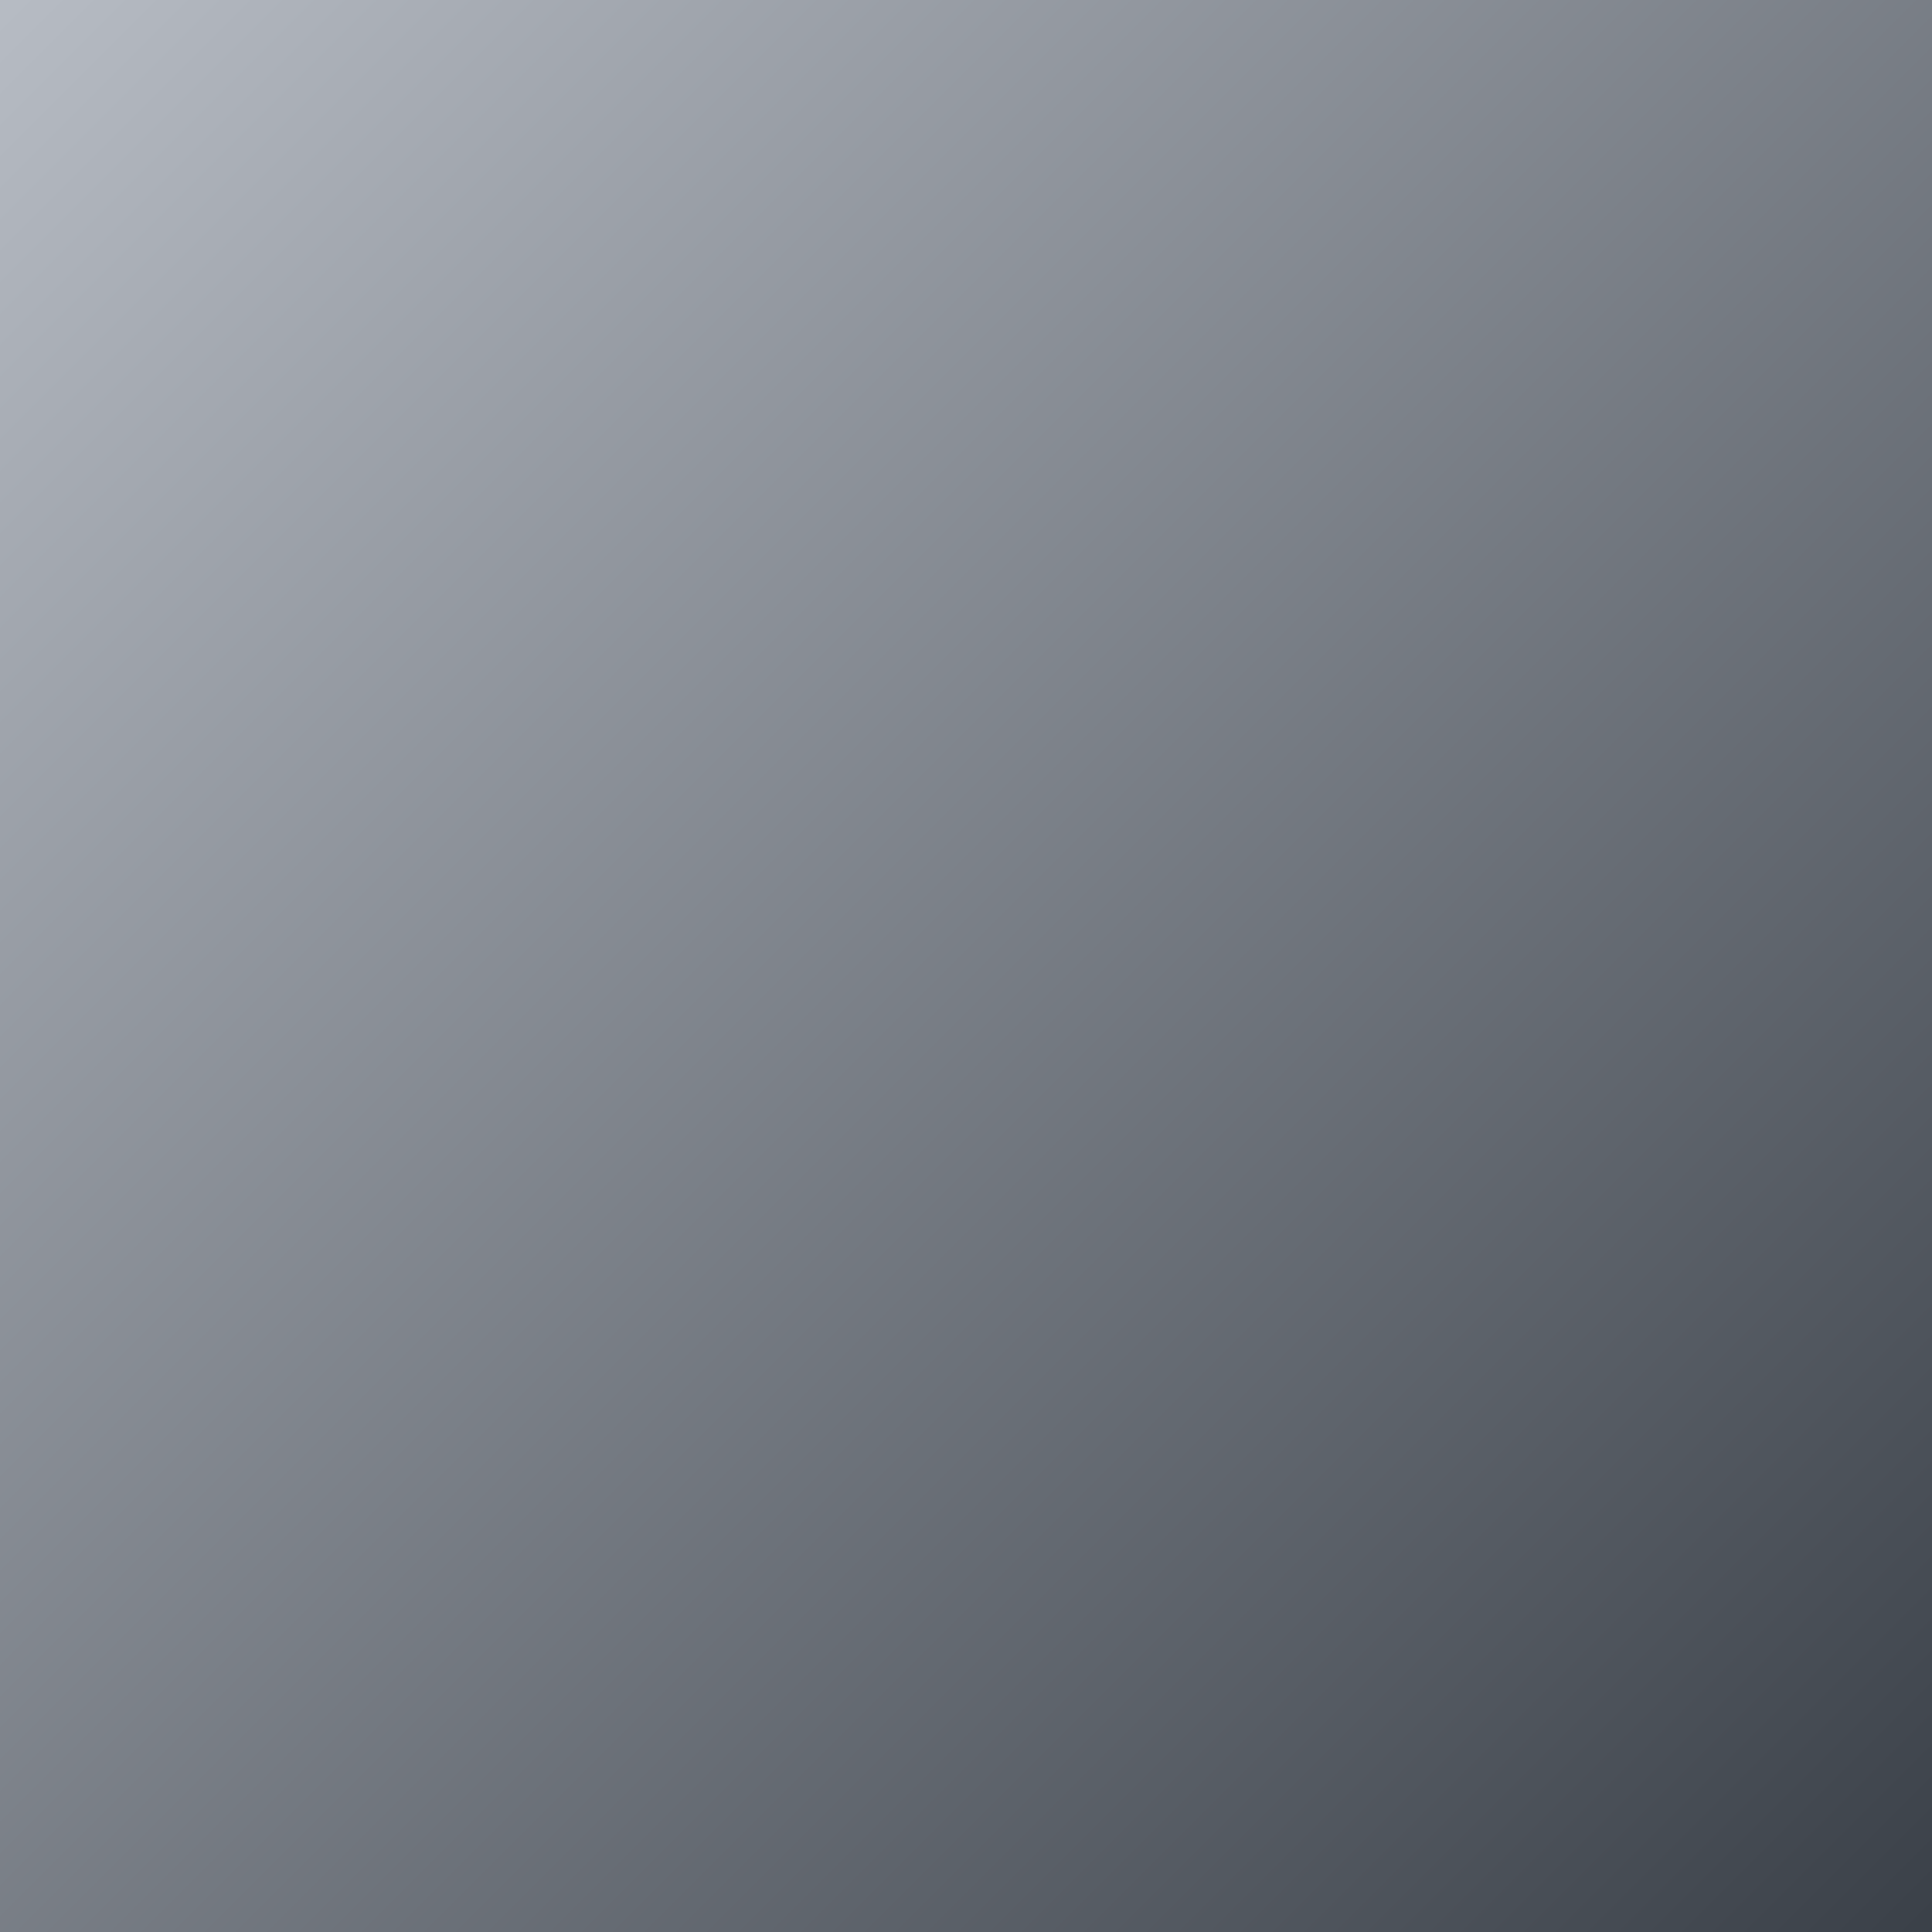
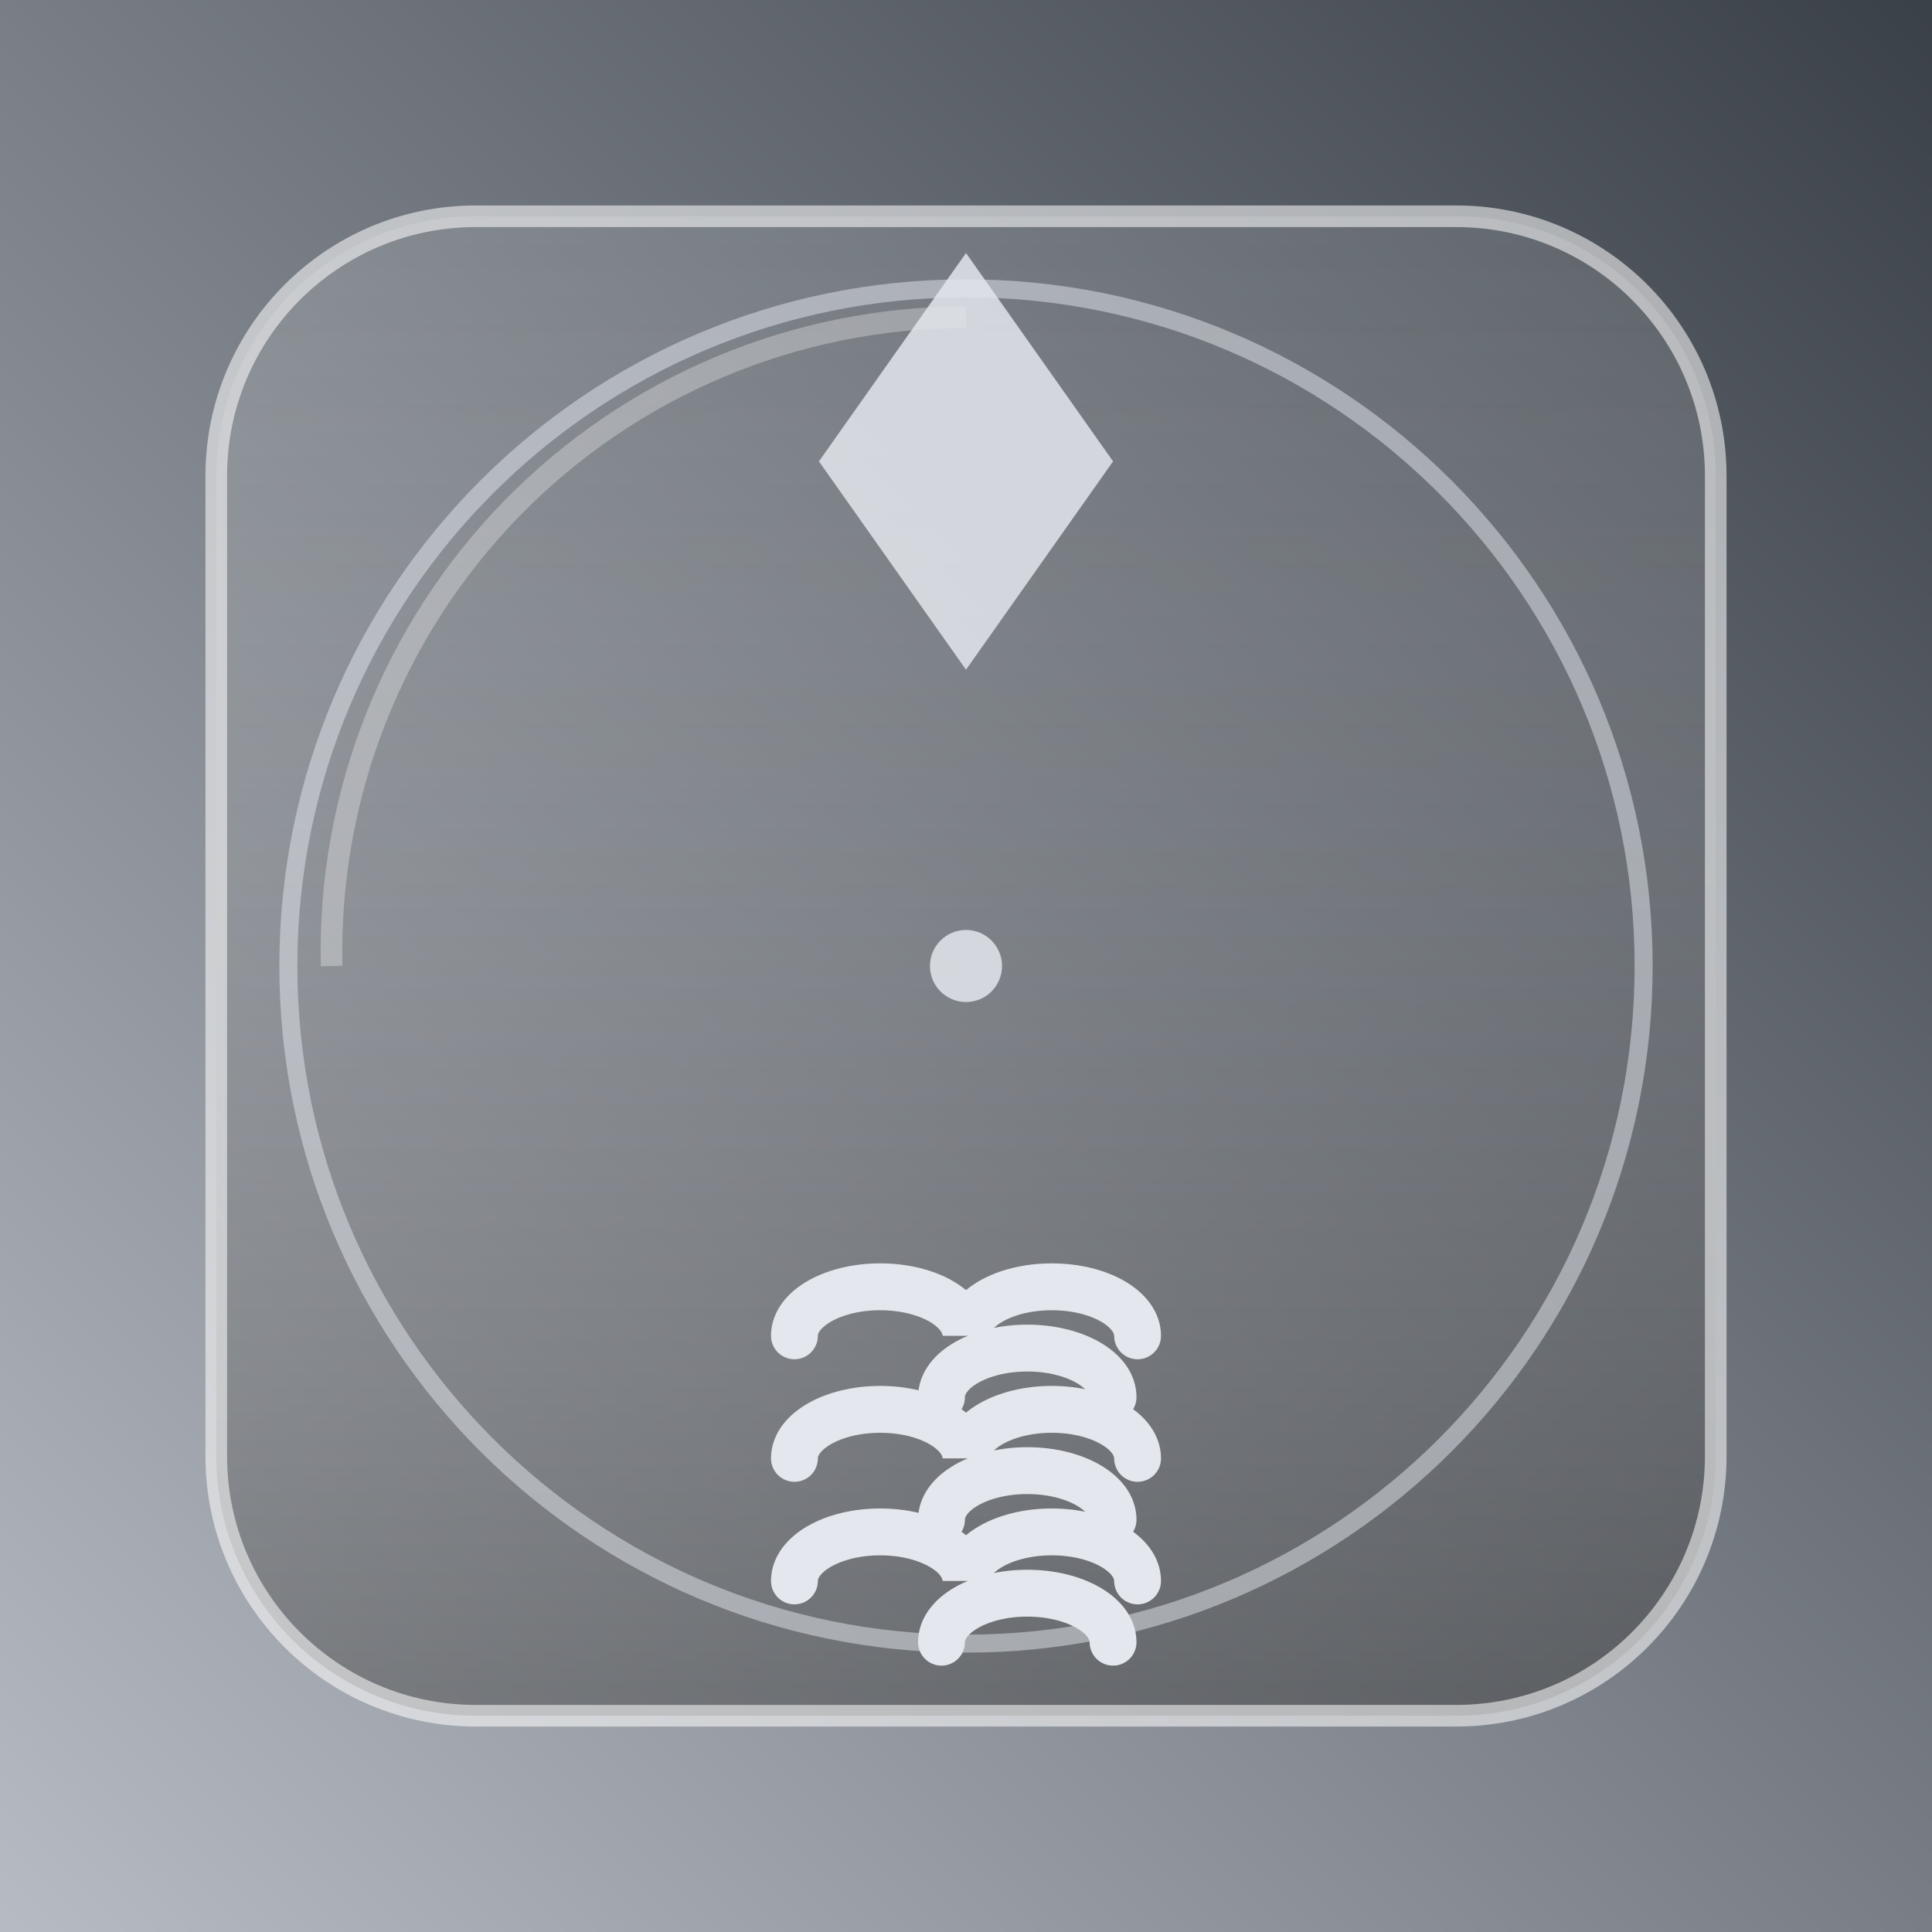
<svg xmlns="http://www.w3.org/2000/svg" viewBox="0 0 268 268" width="268" height="268">
  <defs>
-     <linearGradient id="bg" x1="0" y1="0" x2="1" y2="1">
+     <linearGradient id="bg" x1="0" y1="1" x2="1" y2="0">
      <stop offset="0" stop-color="#B7BCC4" />
      <stop offset="1" stop-color="#3A4048" />
    </linearGradient>
+     <linearGradient id="glass" x1="0" y1="0" x2="0" y2="1">
+       <stop offset="0" stop-color="#FFFFFF" stop-opacity="0.12" />
+       <stop offset="1" stop-color="#1E1C18" stop-opacity="0.34" />
+     </linearGradient>
  </defs>
  <rect width="268" height="268" fill="url(#bg)" />
+   <rect x="30" y="30" width="208" height="208" rx="36" fill="url(#glass)" stroke="#FFFFFF" stroke-opacity="0.55" stroke-width="3" />
+   <path d="M46,134 A88 88 0 0 1 134,44" fill="none" stroke="#FFFFFF" stroke-opacity="0.30" stroke-width="3" />
+   <circle cx="134" cy="134" r="94" fill="none" stroke="#E4E8EE" stroke-opacity="0.5" stroke-width="2.5" />
+   <polygon points="134,35.1 154.4,64 134,92.9 113.6,64" fill="#E4E8EE" fill-opacity="0.84" />
+   <g stroke="#E4E8EE" stroke-width="6.5" fill="none" stroke-linecap="round">
+     <path d="M110.2 185.3 A11.9 6.8 0 0 1 134 185.3 A11.9 6.8 0 0 1 157.8 185.3" />
+     <path d="M130.6 193.8 A11.9 6.8 0 0 1 154.4 193.8" />
+     <path d="M110.2 202.3 A11.9 6.8 0 0 1 134 202.3 A11.9 6.8 0 0 1 157.8 202.3" />
+     <path d="M130.6 210.8 A11.9 6.8 0 0 1 154.4 210.8" />
+     <path d="M110.2 219.3 A11.9 6.8 0 0 1 134 219.3 A11.9 6.8 0 0 1 157.8 219.3" />
+     <path d="M130.6 227.8 A11.9 6.8 0 0 1 154.4 227.8" />
+   </g>
+   <circle cx="134" cy="134" r="5" fill="#E4E8EE" fill-opacity="0.84" />
</svg>
